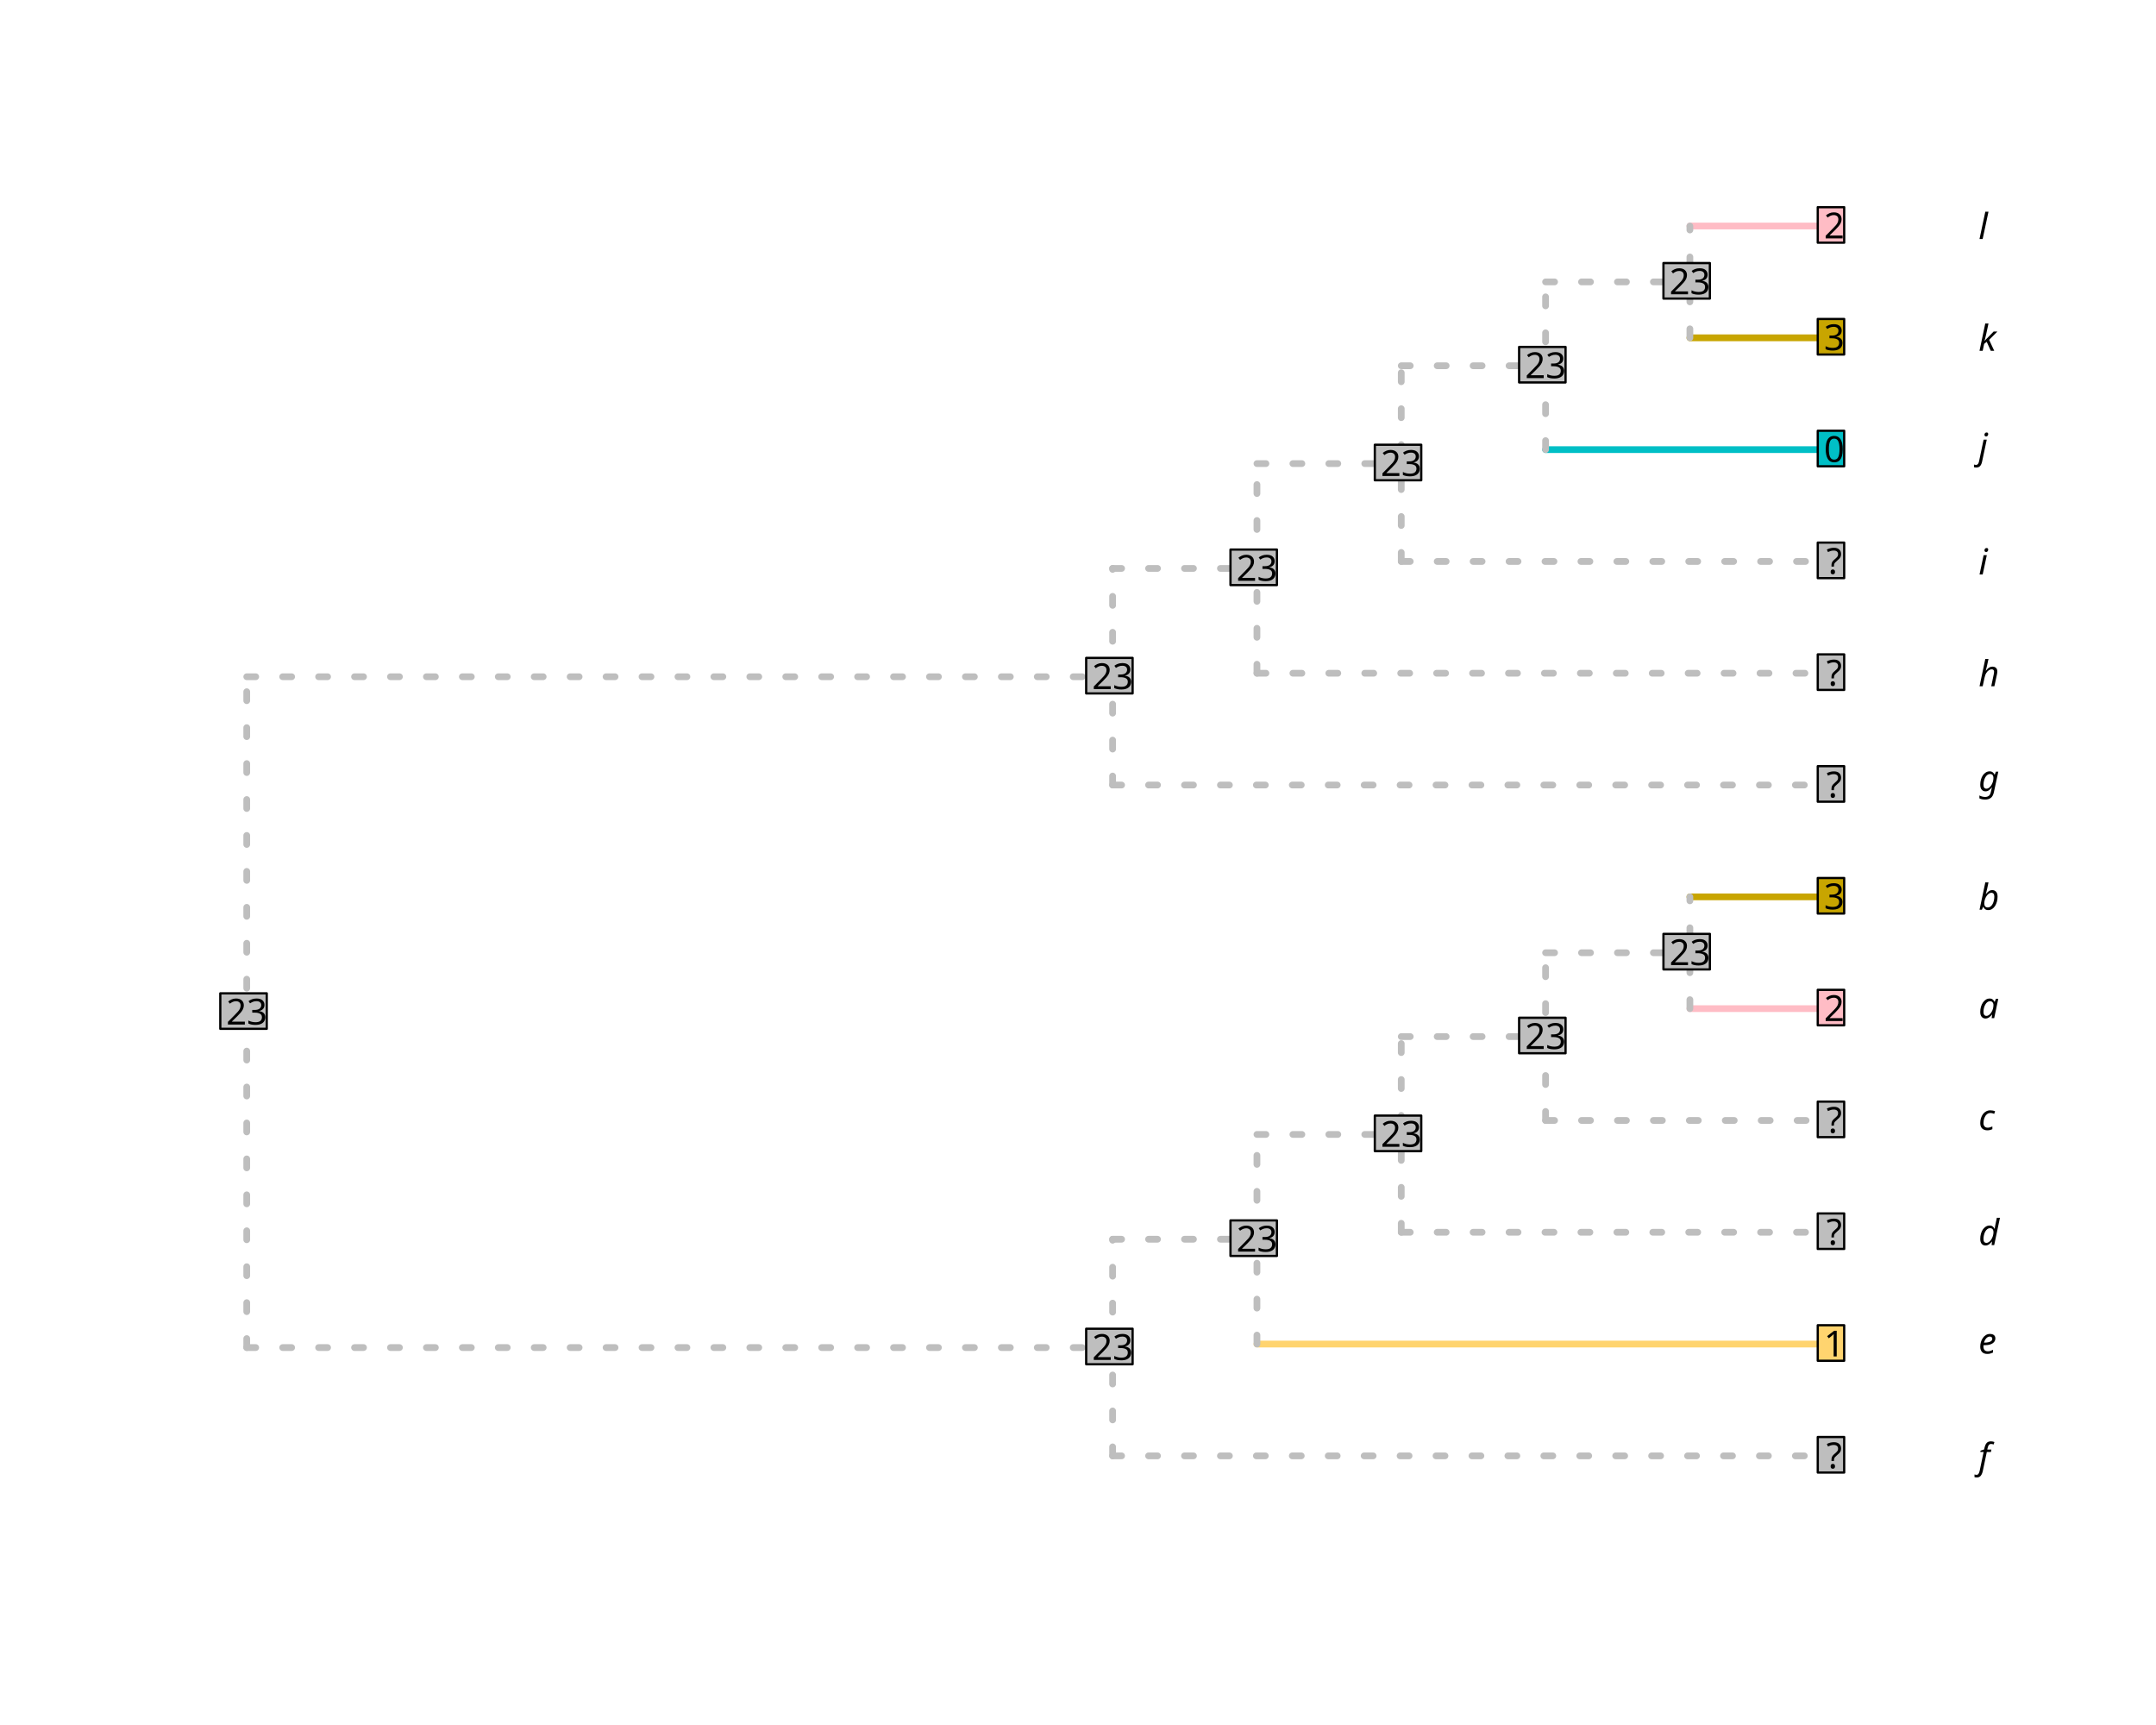
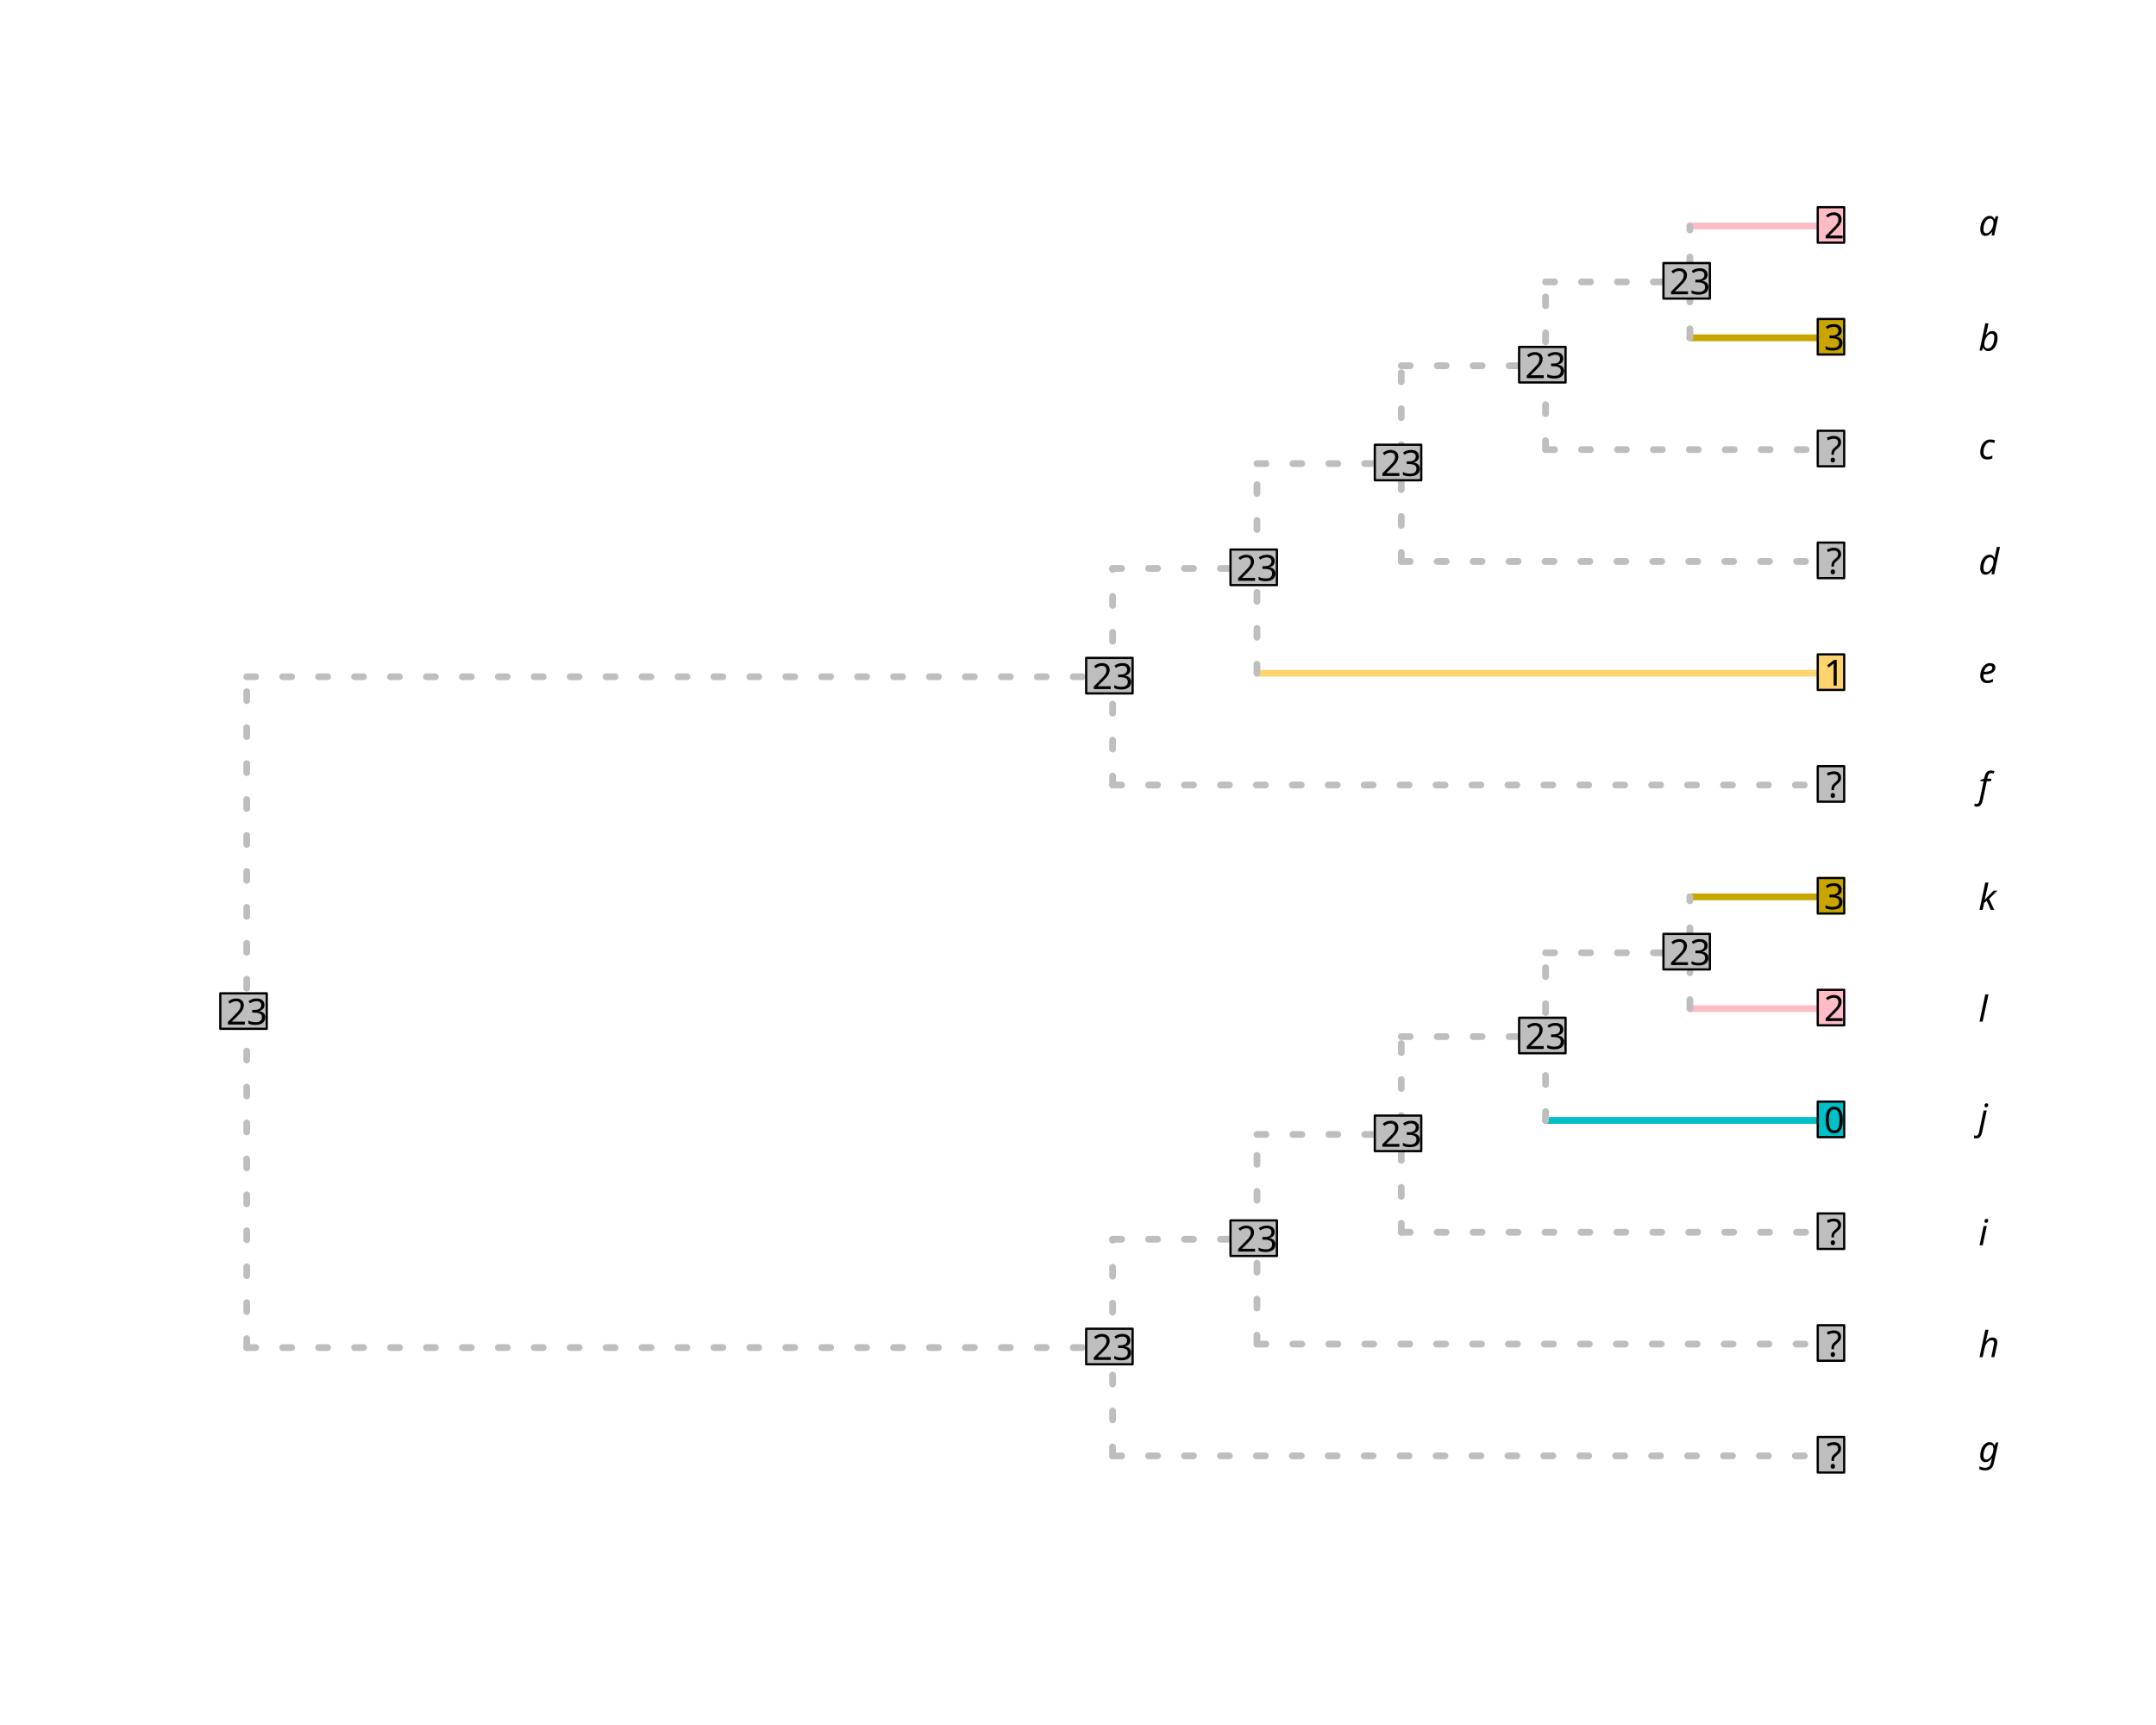
<svg xmlns="http://www.w3.org/2000/svg" class="svglite" data-engine-version="2.0" width="720.00pt" height="576.00pt" viewBox="0 0 720.00 576.00">
  <defs>
    <style type="text/css">
    .svglite line, .svglite polyline, .svglite polygon, .svglite path, .svglite rect, .svglite circle {
      fill: none;
      stroke: #000000;
      stroke-linecap: round;
      stroke-linejoin: round;
      stroke-miterlimit: 10.00;
    }
  </style>
  </defs>
  <rect width="100%" height="100%" style="stroke: none; fill: #FFFFFF;" />
  <defs>
    <clipPath id="cpMC4wMHw3MjAuMDB8MC4wMHw1NzYuMDA=">
      <rect x="0.00" y="0.00" width="720.00" height="576.00" />
    </clipPath>
  </defs>
  <g clip-path="url(#cpMC4wMHw3MjAuMDB8MC4wMHw1NzYuMDA=)">
</g>
  <defs>
    <clipPath id="cpNTkuMDR8Njg5Ljc2fDU5LjA0fDUwMi41Ng==">
      <rect x="59.04" y="59.04" width="630.72" height="443.52" />
    </clipPath>
  </defs>
  <g clip-path="url(#cpNTkuMDR8Njg5Ljc2fDU5LjA0fDUwMi41Ng==)">
    <line x1="82.40" y1="449.97" x2="371.56" y2="449.97" style="stroke-width: 2.25; stroke: #BEBEBE; stroke-dasharray: 3.00,9.00;" />
    <line x1="371.56" y1="486.13" x2="612.54" y2="486.13" style="stroke-width: 2.25; stroke: #BEBEBE; stroke-dasharray: 3.00,9.00;" />
    <line x1="371.56" y1="413.80" x2="419.76" y2="413.80" style="stroke-width: 2.25; stroke: #BEBEBE; stroke-dasharray: 3.00,9.00;" />
-     <line x1="419.76" y1="448.80" x2="612.54" y2="448.80" style="stroke-width: 2.25; stroke: #FFD46F;" />
+     <line x1="419.76" y1="448.80" x2="612.54" y2="448.80" style="stroke-width: 2.25; stroke: #BEBEBE; stroke-dasharray: 3.00,9.00;" />
    <line x1="419.76" y1="378.80" x2="467.95" y2="378.80" style="stroke-width: 2.25; stroke: #BEBEBE; stroke-dasharray: 3.00,9.00;" />
    <line x1="467.95" y1="411.47" x2="612.54" y2="411.47" style="stroke-width: 2.25; stroke: #BEBEBE; stroke-dasharray: 3.00,9.00;" />
    <line x1="467.95" y1="346.13" x2="516.15" y2="346.13" style="stroke-width: 2.25; stroke: #BEBEBE; stroke-dasharray: 3.00,9.00;" />
-     <line x1="516.15" y1="374.13" x2="612.54" y2="374.13" style="stroke-width: 2.25; stroke: #BEBEBE; stroke-dasharray: 3.00,9.00;" />
+     <line x1="516.15" y1="374.13" x2="612.54" y2="374.13" style="stroke-width: 2.25; stroke: #00BFC6;" />
    <line x1="516.15" y1="318.13" x2="564.34" y2="318.13" style="stroke-width: 2.25; stroke: #BEBEBE; stroke-dasharray: 3.00,9.00;" />
    <line x1="564.34" y1="336.80" x2="612.54" y2="336.80" style="stroke-width: 2.25; stroke: #FFBCC5;" />
    <line x1="564.34" y1="299.47" x2="612.54" y2="299.47" style="stroke-width: 2.25; stroke: #C8A500;" />
    <line x1="82.40" y1="225.97" x2="371.56" y2="225.97" style="stroke-width: 2.25; stroke: #BEBEBE; stroke-dasharray: 3.00,9.00;" />
    <line x1="371.56" y1="262.13" x2="612.54" y2="262.13" style="stroke-width: 2.25; stroke: #BEBEBE; stroke-dasharray: 3.00,9.00;" />
    <line x1="371.56" y1="189.80" x2="419.76" y2="189.80" style="stroke-width: 2.25; stroke: #BEBEBE; stroke-dasharray: 3.00,9.00;" />
-     <line x1="419.76" y1="224.80" x2="612.54" y2="224.80" style="stroke-width: 2.25; stroke: #BEBEBE; stroke-dasharray: 3.00,9.00;" />
+     <line x1="419.76" y1="224.80" x2="612.54" y2="224.80" style="stroke-width: 2.25; stroke: #FFD46F;" />
    <line x1="419.76" y1="154.80" x2="467.95" y2="154.80" style="stroke-width: 2.25; stroke: #BEBEBE; stroke-dasharray: 3.00,9.00;" />
    <line x1="467.95" y1="187.47" x2="612.54" y2="187.47" style="stroke-width: 2.25; stroke: #BEBEBE; stroke-dasharray: 3.00,9.00;" />
    <line x1="467.95" y1="122.13" x2="516.15" y2="122.13" style="stroke-width: 2.25; stroke: #BEBEBE; stroke-dasharray: 3.00,9.00;" />
-     <line x1="516.15" y1="150.13" x2="612.54" y2="150.13" style="stroke-width: 2.25; stroke: #00BFC6;" />
+     <line x1="516.15" y1="150.13" x2="612.54" y2="150.13" style="stroke-width: 2.25; stroke: #BEBEBE; stroke-dasharray: 3.00,9.00;" />
    <line x1="516.15" y1="94.13" x2="564.34" y2="94.13" style="stroke-width: 2.25; stroke: #BEBEBE; stroke-dasharray: 3.00,9.00;" />
    <line x1="564.34" y1="112.80" x2="612.54" y2="112.80" style="stroke-width: 2.25; stroke: #C8A500;" />
    <line x1="564.34" y1="75.47" x2="612.54" y2="75.47" style="stroke-width: 2.25; stroke: #FFBCC5;" />
    <line x1="82.40" y1="449.97" x2="82.40" y2="225.97" style="stroke-width: 2.25; stroke: #BEBEBE; stroke-dasharray: 3.00,9.00;" />
+     <line x1="371.56" y1="262.13" x2="371.56" y2="189.80" style="stroke-width: 2.25; stroke: #BEBEBE; stroke-dasharray: 3.00,9.00;" />
+     <line x1="419.76" y1="224.80" x2="419.76" y2="154.80" style="stroke-width: 2.25; stroke: #BEBEBE; stroke-dasharray: 3.00,9.00;" />
+     <line x1="467.95" y1="187.47" x2="467.95" y2="122.13" style="stroke-width: 2.25; stroke: #BEBEBE; stroke-dasharray: 3.00,9.00;" />
+     <line x1="516.15" y1="150.13" x2="516.15" y2="94.13" style="stroke-width: 2.25; stroke: #BEBEBE; stroke-dasharray: 3.00,9.00;" />
+     <line x1="564.34" y1="112.80" x2="564.34" y2="75.47" style="stroke-width: 2.25; stroke: #BEBEBE; stroke-dasharray: 3.00,9.00;" />
    <line x1="371.56" y1="486.13" x2="371.56" y2="413.80" style="stroke-width: 2.25; stroke: #BEBEBE; stroke-dasharray: 3.00,9.00;" />
    <line x1="419.76" y1="448.80" x2="419.76" y2="378.80" style="stroke-width: 2.25; stroke: #BEBEBE; stroke-dasharray: 3.00,9.00;" />
    <line x1="467.95" y1="411.47" x2="467.95" y2="346.13" style="stroke-width: 2.25; stroke: #BEBEBE; stroke-dasharray: 3.00,9.00;" />
    <line x1="516.15" y1="374.13" x2="516.15" y2="318.13" style="stroke-width: 2.25; stroke: #BEBEBE; stroke-dasharray: 3.00,9.00;" />
    <line x1="564.34" y1="336.80" x2="564.34" y2="299.47" style="stroke-width: 2.25; stroke: #BEBEBE; stroke-dasharray: 3.00,9.00;" />
-     <line x1="371.56" y1="262.13" x2="371.56" y2="189.80" style="stroke-width: 2.25; stroke: #BEBEBE; stroke-dasharray: 3.00,9.00;" />
-     <line x1="419.76" y1="224.80" x2="419.76" y2="154.80" style="stroke-width: 2.25; stroke: #BEBEBE; stroke-dasharray: 3.00,9.00;" />
-     <line x1="467.95" y1="187.47" x2="467.95" y2="122.13" style="stroke-width: 2.25; stroke: #BEBEBE; stroke-dasharray: 3.00,9.00;" />
-     <line x1="516.15" y1="150.13" x2="516.15" y2="94.13" style="stroke-width: 2.25; stroke: #BEBEBE; stroke-dasharray: 3.00,9.00;" />
-     <line x1="564.34" y1="112.80" x2="564.34" y2="75.47" style="stroke-width: 2.25; stroke: #BEBEBE; stroke-dasharray: 3.00,9.00;" />
-     <text x="660.73" y="339.97" style="font-size: 12.00px; font-style: italic; font-family: sans;" textLength="6.67px" lengthAdjust="spacingAndGlyphs">a</text>
-     <text x="660.73" y="303.76" style="font-size: 12.00px; font-style: italic; font-family: sans;" textLength="6.67px" lengthAdjust="spacingAndGlyphs">b</text>
-     <text x="660.73" y="377.30" style="font-size: 12.00px; font-style: italic; font-family: sans;" textLength="6.00px" lengthAdjust="spacingAndGlyphs">c</text>
-     <text x="660.73" y="415.76" style="font-size: 12.00px; font-style: italic; font-family: sans;" textLength="6.67px" lengthAdjust="spacingAndGlyphs">d</text>
-     <text x="660.73" y="451.97" style="font-size: 12.00px; font-style: italic; font-family: sans;" textLength="6.67px" lengthAdjust="spacingAndGlyphs">e</text>
-     <text x="660.73" y="490.47" style="font-size: 12.00px; font-style: italic; font-family: sans;" textLength="3.33px" lengthAdjust="spacingAndGlyphs">f</text>
-     <text x="660.73" y="264.11" style="font-size: 12.00px; font-style: italic; font-family: sans;" textLength="6.67px" lengthAdjust="spacingAndGlyphs">g</text>
-     <text x="660.73" y="229.15" style="font-size: 12.00px; font-style: italic; font-family: sans;" textLength="6.67px" lengthAdjust="spacingAndGlyphs">h</text>
-     <text x="660.73" y="191.82" style="font-size: 12.00px; font-style: italic; font-family: sans;" textLength="2.66px" lengthAdjust="spacingAndGlyphs">i</text>
-     <text x="660.73" y="153.24" style="font-size: 12.00px; font-style: italic; font-family: sans;" textLength="2.66px" lengthAdjust="spacingAndGlyphs">j</text>
-     <text x="660.73" y="117.15" style="font-size: 12.00px; font-style: italic; font-family: sans;" textLength="6.00px" lengthAdjust="spacingAndGlyphs">k</text>
-     <text x="660.73" y="79.82" style="font-size: 12.00px; font-style: italic; font-family: sans;" textLength="2.66px" lengthAdjust="spacingAndGlyphs">l</text>
+     <text x="660.73" y="78.64" style="font-size: 12.00px; font-style: italic; font-family: sans;" textLength="6.67px" lengthAdjust="spacingAndGlyphs">a</text>
+     <text x="660.73" y="117.09" style="font-size: 12.00px; font-style: italic; font-family: sans;" textLength="6.67px" lengthAdjust="spacingAndGlyphs">b</text>
+     <text x="660.73" y="153.30" style="font-size: 12.00px; font-style: italic; font-family: sans;" textLength="6.00px" lengthAdjust="spacingAndGlyphs">c</text>
+     <text x="660.73" y="191.76" style="font-size: 12.00px; font-style: italic; font-family: sans;" textLength="6.67px" lengthAdjust="spacingAndGlyphs">d</text>
+     <text x="660.73" y="227.97" style="font-size: 12.00px; font-style: italic; font-family: sans;" textLength="6.67px" lengthAdjust="spacingAndGlyphs">e</text>
+     <text x="660.73" y="266.47" style="font-size: 12.00px; font-style: italic; font-family: sans;" textLength="3.33px" lengthAdjust="spacingAndGlyphs">f</text>
+     <text x="660.73" y="488.11" style="font-size: 12.00px; font-style: italic; font-family: sans;" textLength="6.67px" lengthAdjust="spacingAndGlyphs">g</text>
+     <text x="660.73" y="453.15" style="font-size: 12.00px; font-style: italic; font-family: sans;" textLength="6.67px" lengthAdjust="spacingAndGlyphs">h</text>
+     <text x="660.73" y="415.82" style="font-size: 12.00px; font-style: italic; font-family: sans;" textLength="2.66px" lengthAdjust="spacingAndGlyphs">i</text>
+     <text x="660.73" y="377.24" style="font-size: 12.00px; font-style: italic; font-family: sans;" textLength="2.66px" lengthAdjust="spacingAndGlyphs">j</text>
+     <text x="660.73" y="303.82" style="font-size: 12.00px; font-style: italic; font-family: sans;" textLength="6.00px" lengthAdjust="spacingAndGlyphs">k</text>
+     <text x="660.73" y="341.15" style="font-size: 12.00px; font-style: italic; font-family: sans;" textLength="2.66px" lengthAdjust="spacingAndGlyphs">l</text>
+     <rect x="607.04" y="69.18" width="8.83" height="11.86" style="stroke-width: 0.75; fill: #FFBCC5;" />
+     <rect x="607.04" y="106.51" width="8.83" height="11.86" style="stroke-width: 0.75; fill: #C8A500;" />
+     <rect x="607.04" y="143.84" width="8.83" height="11.86" style="stroke-width: 0.75; fill: #BEBEBE;" />
+     <rect x="607.04" y="181.18" width="8.83" height="11.86" style="stroke-width: 0.75; fill: #BEBEBE;" />
+     <rect x="607.04" y="218.51" width="8.83" height="11.86" style="stroke-width: 0.75; fill: #FFD46F;" />
+     <rect x="607.04" y="255.84" width="8.83" height="11.86" style="stroke-width: 0.75; fill: #BEBEBE;" />
+     <rect x="607.04" y="479.84" width="8.83" height="11.86" style="stroke-width: 0.75; fill: #BEBEBE;" />
+     <rect x="607.04" y="442.51" width="8.83" height="11.86" style="stroke-width: 0.75; fill: #BEBEBE;" />
+     <rect x="607.04" y="405.18" width="8.83" height="11.86" style="stroke-width: 0.75; fill: #BEBEBE;" />
+     <rect x="607.04" y="367.84" width="8.83" height="11.86" style="stroke-width: 0.75; fill: #00BFC6;" />
+     <rect x="607.04" y="293.18" width="8.83" height="11.86" style="stroke-width: 0.75; fill: #C8A500;" />
    <rect x="607.04" y="330.51" width="8.83" height="11.86" style="stroke-width: 0.75; fill: #FFBCC5;" />
-     <rect x="607.04" y="293.18" width="8.83" height="11.86" style="stroke-width: 0.75; fill: #C8A500;" />
-     <rect x="607.04" y="367.84" width="8.83" height="11.86" style="stroke-width: 0.75; fill: #BEBEBE;" />
-     <rect x="607.04" y="405.18" width="8.83" height="11.86" style="stroke-width: 0.75; fill: #BEBEBE;" />
-     <rect x="607.04" y="442.51" width="8.83" height="11.86" style="stroke-width: 0.75; fill: #FFD46F;" />
-     <rect x="607.04" y="479.84" width="8.83" height="11.86" style="stroke-width: 0.75; fill: #BEBEBE;" />
-     <rect x="607.04" y="255.84" width="8.83" height="11.86" style="stroke-width: 0.75; fill: #BEBEBE;" />
-     <rect x="607.04" y="218.51" width="8.83" height="11.86" style="stroke-width: 0.75; fill: #BEBEBE;" />
-     <rect x="607.04" y="181.18" width="8.83" height="11.86" style="stroke-width: 0.75; fill: #BEBEBE;" />
-     <rect x="607.04" y="143.84" width="8.83" height="11.86" style="stroke-width: 0.75; fill: #00BFC6;" />
-     <rect x="607.04" y="106.51" width="8.83" height="11.86" style="stroke-width: 0.75; fill: #C8A500;" />
-     <rect x="607.04" y="69.18" width="8.83" height="11.86" style="stroke-width: 0.75; fill: #FFBCC5;" />
    <rect x="73.57" y="331.68" width="15.51" height="11.86" style="stroke-width: 0.75; fill: #BEBEBE;" />
+     <rect x="362.73" y="219.68" width="15.51" height="11.86" style="stroke-width: 0.75; fill: #BEBEBE;" />
+     <rect x="410.92" y="183.51" width="15.51" height="11.86" style="stroke-width: 0.75; fill: #BEBEBE;" />
+     <rect x="459.12" y="148.51" width="15.51" height="11.86" style="stroke-width: 0.75; fill: #BEBEBE;" />
+     <rect x="507.31" y="115.84" width="15.51" height="11.86" style="stroke-width: 0.75; fill: #BEBEBE;" />
+     <rect x="555.51" y="87.84" width="15.51" height="11.86" style="stroke-width: 0.75; fill: #BEBEBE;" />
    <rect x="362.73" y="443.68" width="15.51" height="11.86" style="stroke-width: 0.75; fill: #BEBEBE;" />
    <rect x="410.92" y="407.51" width="15.51" height="11.86" style="stroke-width: 0.75; fill: #BEBEBE;" />
    <rect x="459.12" y="372.51" width="15.51" height="11.86" style="stroke-width: 0.75; fill: #BEBEBE;" />
    <rect x="507.31" y="339.84" width="15.51" height="11.86" style="stroke-width: 0.75; fill: #BEBEBE;" />
    <rect x="555.51" y="311.84" width="15.51" height="11.86" style="stroke-width: 0.75; fill: #BEBEBE;" />
-     <rect x="362.73" y="219.68" width="15.51" height="11.86" style="stroke-width: 0.75; fill: #BEBEBE;" />
-     <rect x="410.92" y="183.51" width="15.51" height="11.86" style="stroke-width: 0.75; fill: #BEBEBE;" />
-     <rect x="459.12" y="148.51" width="15.51" height="11.86" style="stroke-width: 0.75; fill: #BEBEBE;" />
-     <rect x="507.31" y="115.84" width="15.51" height="11.86" style="stroke-width: 0.75; fill: #BEBEBE;" />
-     <rect x="555.51" y="87.84" width="15.51" height="11.86" style="stroke-width: 0.75; fill: #BEBEBE;" />
+     <text x="612.54" y="79.60" text-anchor="middle" style="font-size: 12.00px; font-family: sans;" textLength="6.67px" lengthAdjust="spacingAndGlyphs">2</text>
+     <text x="612.54" y="116.93" text-anchor="middle" style="font-size: 12.00px; font-family: sans;" textLength="6.67px" lengthAdjust="spacingAndGlyphs">3</text>
+     <text x="612.54" y="154.26" text-anchor="middle" style="font-size: 12.00px; font-family: sans;" textLength="6.67px" lengthAdjust="spacingAndGlyphs">?</text>
+     <text x="612.54" y="191.60" text-anchor="middle" style="font-size: 12.00px; font-family: sans;" textLength="6.67px" lengthAdjust="spacingAndGlyphs">?</text>
+     <text x="612.54" y="228.93" text-anchor="middle" style="font-size: 12.00px; font-family: sans;" textLength="6.67px" lengthAdjust="spacingAndGlyphs">1</text>
+     <text x="612.54" y="266.26" text-anchor="middle" style="font-size: 12.00px; font-family: sans;" textLength="6.67px" lengthAdjust="spacingAndGlyphs">?</text>
+     <text x="612.54" y="490.26" text-anchor="middle" style="font-size: 12.00px; font-family: sans;" textLength="6.67px" lengthAdjust="spacingAndGlyphs">?</text>
+     <text x="612.54" y="452.93" text-anchor="middle" style="font-size: 12.00px; font-family: sans;" textLength="6.67px" lengthAdjust="spacingAndGlyphs">?</text>
+     <text x="612.54" y="415.60" text-anchor="middle" style="font-size: 12.00px; font-family: sans;" textLength="6.67px" lengthAdjust="spacingAndGlyphs">?</text>
+     <text x="612.54" y="378.26" text-anchor="middle" style="font-size: 12.00px; font-family: sans;" textLength="6.67px" lengthAdjust="spacingAndGlyphs">0</text>
+     <text x="612.54" y="303.60" text-anchor="middle" style="font-size: 12.00px; font-family: sans;" textLength="6.67px" lengthAdjust="spacingAndGlyphs">3</text>
    <text x="612.54" y="340.93" text-anchor="middle" style="font-size: 12.00px; font-family: sans;" textLength="6.67px" lengthAdjust="spacingAndGlyphs">2</text>
-     <text x="612.54" y="303.60" text-anchor="middle" style="font-size: 12.00px; font-family: sans;" textLength="6.67px" lengthAdjust="spacingAndGlyphs">3</text>
-     <text x="612.54" y="378.26" text-anchor="middle" style="font-size: 12.00px; font-family: sans;" textLength="6.67px" lengthAdjust="spacingAndGlyphs">?</text>
-     <text x="612.54" y="415.60" text-anchor="middle" style="font-size: 12.00px; font-family: sans;" textLength="6.67px" lengthAdjust="spacingAndGlyphs">?</text>
-     <text x="612.54" y="452.93" text-anchor="middle" style="font-size: 12.00px; font-family: sans;" textLength="6.67px" lengthAdjust="spacingAndGlyphs">1</text>
-     <text x="612.54" y="490.26" text-anchor="middle" style="font-size: 12.00px; font-family: sans;" textLength="6.67px" lengthAdjust="spacingAndGlyphs">?</text>
-     <text x="612.54" y="266.26" text-anchor="middle" style="font-size: 12.00px; font-family: sans;" textLength="6.67px" lengthAdjust="spacingAndGlyphs">?</text>
-     <text x="612.54" y="228.93" text-anchor="middle" style="font-size: 12.00px; font-family: sans;" textLength="6.67px" lengthAdjust="spacingAndGlyphs">?</text>
-     <text x="612.54" y="191.60" text-anchor="middle" style="font-size: 12.00px; font-family: sans;" textLength="6.67px" lengthAdjust="spacingAndGlyphs">?</text>
-     <text x="612.54" y="154.26" text-anchor="middle" style="font-size: 12.00px; font-family: sans;" textLength="6.67px" lengthAdjust="spacingAndGlyphs">0</text>
-     <text x="612.54" y="116.93" text-anchor="middle" style="font-size: 12.00px; font-family: sans;" textLength="6.67px" lengthAdjust="spacingAndGlyphs">3</text>
-     <text x="612.54" y="79.60" text-anchor="middle" style="font-size: 12.00px; font-family: sans;" textLength="6.67px" lengthAdjust="spacingAndGlyphs">2</text>
    <text x="82.40" y="342.10" text-anchor="middle" style="font-size: 12.00px; font-family: sans;" textLength="13.35px" lengthAdjust="spacingAndGlyphs">23</text>
+     <text x="371.56" y="230.10" text-anchor="middle" style="font-size: 12.00px; font-family: sans;" textLength="13.35px" lengthAdjust="spacingAndGlyphs">23</text>
+     <text x="419.76" y="193.93" text-anchor="middle" style="font-size: 12.00px; font-family: sans;" textLength="13.35px" lengthAdjust="spacingAndGlyphs">23</text>
+     <text x="467.95" y="158.93" text-anchor="middle" style="font-size: 12.00px; font-family: sans;" textLength="13.35px" lengthAdjust="spacingAndGlyphs">23</text>
+     <text x="516.15" y="126.26" text-anchor="middle" style="font-size: 12.00px; font-family: sans;" textLength="13.35px" lengthAdjust="spacingAndGlyphs">23</text>
+     <text x="564.34" y="98.26" text-anchor="middle" style="font-size: 12.00px; font-family: sans;" textLength="13.35px" lengthAdjust="spacingAndGlyphs">23</text>
    <text x="371.56" y="454.10" text-anchor="middle" style="font-size: 12.00px; font-family: sans;" textLength="13.35px" lengthAdjust="spacingAndGlyphs">23</text>
    <text x="419.76" y="417.93" text-anchor="middle" style="font-size: 12.00px; font-family: sans;" textLength="13.35px" lengthAdjust="spacingAndGlyphs">23</text>
    <text x="467.95" y="382.93" text-anchor="middle" style="font-size: 12.00px; font-family: sans;" textLength="13.35px" lengthAdjust="spacingAndGlyphs">23</text>
    <text x="516.15" y="350.26" text-anchor="middle" style="font-size: 12.00px; font-family: sans;" textLength="13.35px" lengthAdjust="spacingAndGlyphs">23</text>
    <text x="564.34" y="322.26" text-anchor="middle" style="font-size: 12.00px; font-family: sans;" textLength="13.35px" lengthAdjust="spacingAndGlyphs">23</text>
-     <text x="371.56" y="230.10" text-anchor="middle" style="font-size: 12.00px; font-family: sans;" textLength="13.35px" lengthAdjust="spacingAndGlyphs">23</text>
-     <text x="419.76" y="193.93" text-anchor="middle" style="font-size: 12.00px; font-family: sans;" textLength="13.35px" lengthAdjust="spacingAndGlyphs">23</text>
-     <text x="467.95" y="158.93" text-anchor="middle" style="font-size: 12.00px; font-family: sans;" textLength="13.35px" lengthAdjust="spacingAndGlyphs">23</text>
-     <text x="516.15" y="126.26" text-anchor="middle" style="font-size: 12.00px; font-family: sans;" textLength="13.35px" lengthAdjust="spacingAndGlyphs">23</text>
-     <text x="564.34" y="98.26" text-anchor="middle" style="font-size: 12.00px; font-family: sans;" textLength="13.35px" lengthAdjust="spacingAndGlyphs">23</text>
  </g>
</svg>
